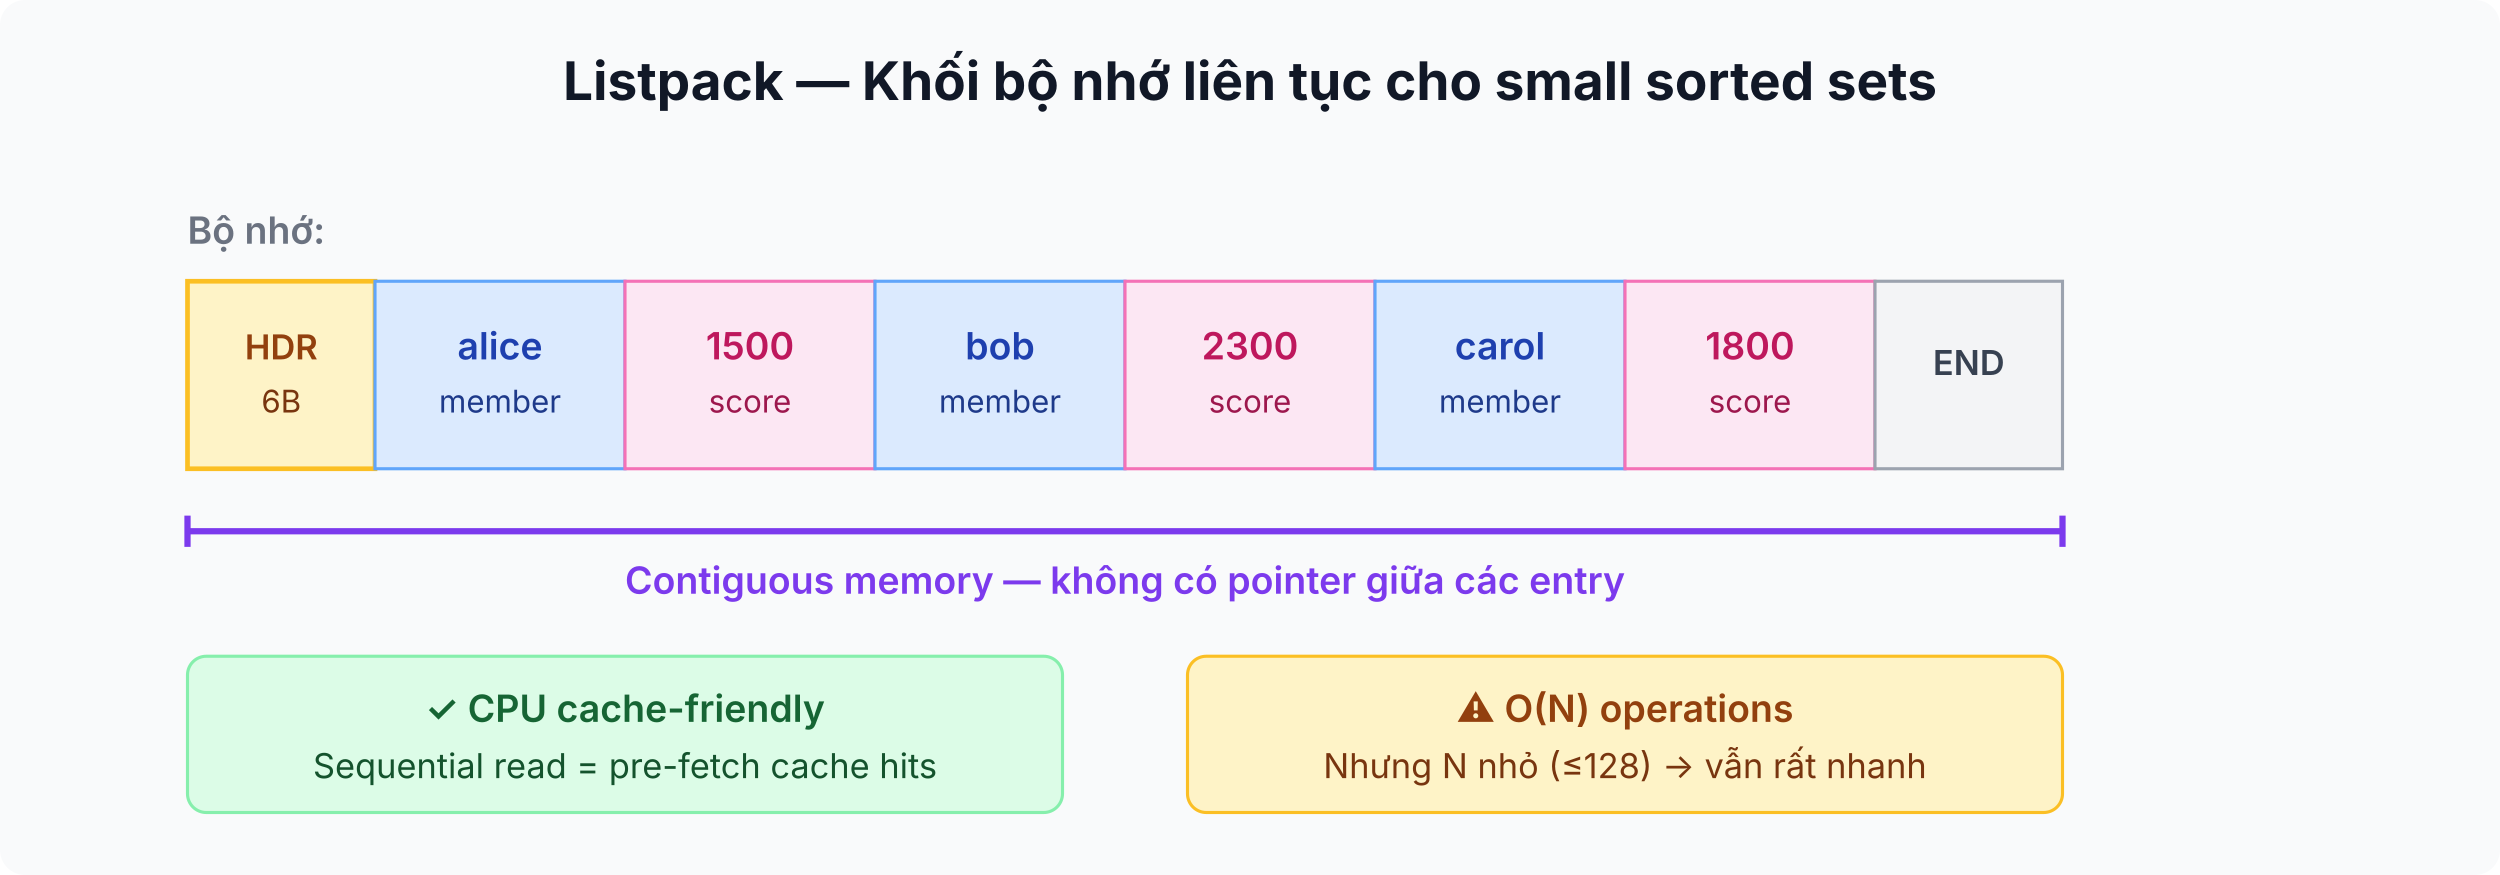
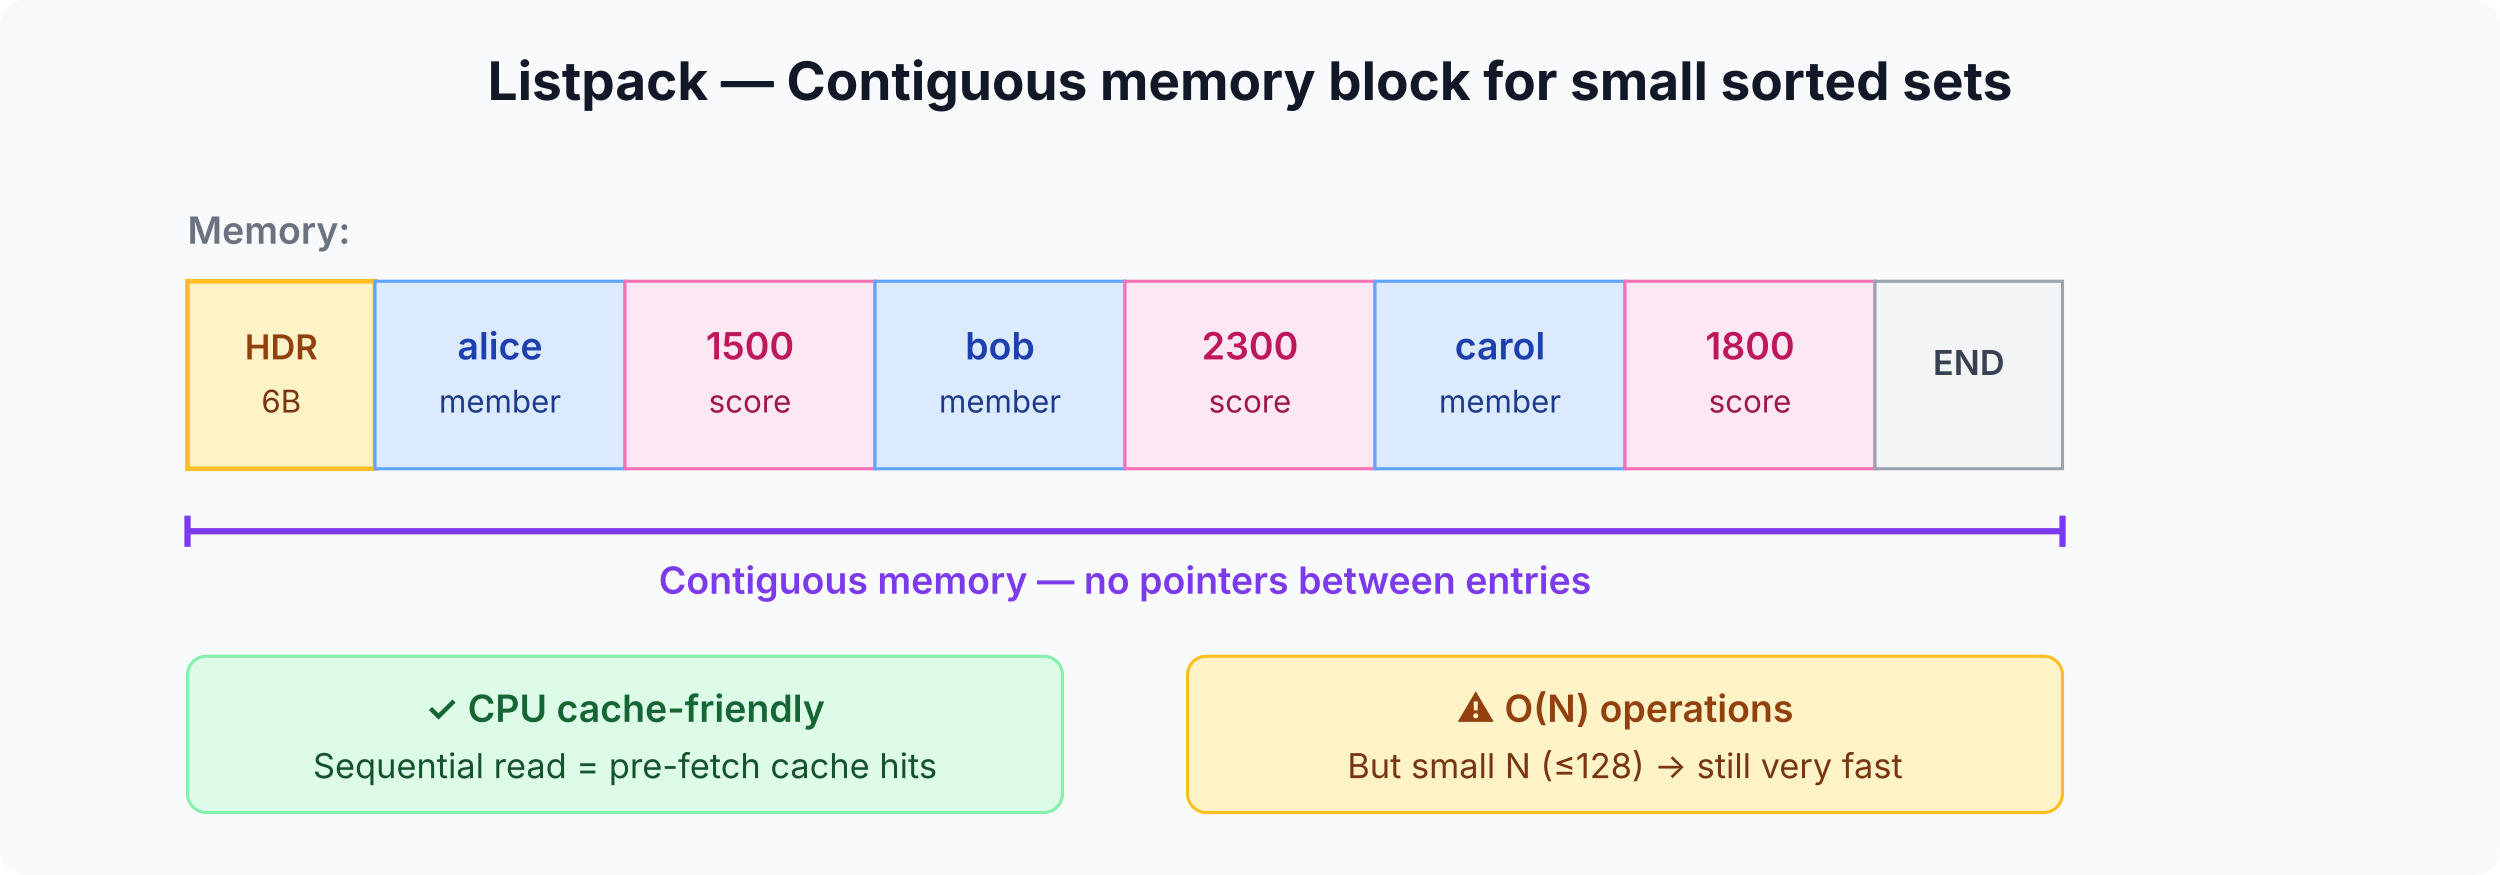
<svg xmlns="http://www.w3.org/2000/svg" viewBox="0 0 800 280" font-family="system-ui, -apple-system, sans-serif">
  <rect width="800" height="280" fill="#f9fafb" rx="8" />
-   <text x="400" y="32" text-anchor="middle" font-size="17" font-weight="bold" fill="#111827">Listpack — Khối bộ nhớ liên tục cho small sorted sets</text>
-   <text x="60" y="78" font-size="12" font-weight="600" fill="#6b7280">Bộ nhớ:</text>
+   <text x="400" y="32" text-anchor="middle" font-size="17" font-weight="bold" fill="#111827">Listpack — Contiguous memory block for small sorted sets</text>
+   <text x="60" y="78" font-size="12" font-weight="600" fill="#6b7280">Memory:</text>
  <rect x="60" y="90" width="60" height="60" fill="#fef3c7" stroke="#fbbf24" stroke-width="1.5" />
  <text x="90" y="115" text-anchor="middle" font-size="11" font-weight="600" fill="#92400e">HDR</text>
  <text x="90" y="132" text-anchor="middle" font-size="10" fill="#78350f">6B</text>
  <rect x="120" y="90" width="80" height="60" fill="#dbeafe" stroke="#60a5fa" />
  <text x="160" y="115" text-anchor="middle" font-size="12" font-weight="600" fill="#1e40af">alice</text>
  <text x="160" y="132" text-anchor="middle" font-size="10" fill="#1e3a8a">member</text>
  <rect x="200" y="90" width="80" height="60" fill="#fce7f3" stroke="#f472b6" />
  <text x="240" y="115" text-anchor="middle" font-size="12" font-weight="600" fill="#be185d">1500</text>
  <text x="240" y="132" text-anchor="middle" font-size="10" fill="#9d174d">score</text>
  <rect x="280" y="90" width="80" height="60" fill="#dbeafe" stroke="#60a5fa" />
  <text x="320" y="115" text-anchor="middle" font-size="12" font-weight="600" fill="#1e40af">bob</text>
  <text x="320" y="132" text-anchor="middle" font-size="10" fill="#1e3a8a">member</text>
  <rect x="360" y="90" width="80" height="60" fill="#fce7f3" stroke="#f472b6" />
  <text x="400" y="115" text-anchor="middle" font-size="12" font-weight="600" fill="#be185d">2300</text>
  <text x="400" y="132" text-anchor="middle" font-size="10" fill="#9d174d">score</text>
  <rect x="440" y="90" width="80" height="60" fill="#dbeafe" stroke="#60a5fa" />
  <text x="480" y="115" text-anchor="middle" font-size="12" font-weight="600" fill="#1e40af">carol</text>
  <text x="480" y="132" text-anchor="middle" font-size="10" fill="#1e3a8a">member</text>
  <rect x="520" y="90" width="80" height="60" fill="#fce7f3" stroke="#f472b6" />
  <text x="560" y="115" text-anchor="middle" font-size="12" font-weight="600" fill="#be185d">1800</text>
  <text x="560" y="132" text-anchor="middle" font-size="10" fill="#9d174d">score</text>
  <rect x="600" y="90" width="60" height="60" fill="#f3f4f6" stroke="#9ca3af" />
  <text x="630" y="120" text-anchor="middle" font-size="11" font-weight="600" fill="#374151">END</text>
  <line x1="60" y1="170" x2="660" y2="170" stroke="#7c3aed" stroke-width="2" />
  <line x1="60" y1="165" x2="60" y2="175" stroke="#7c3aed" stroke-width="2" />
  <line x1="660" y1="165" x2="660" y2="175" stroke="#7c3aed" stroke-width="2" />
-   <text x="360" y="190" text-anchor="middle" font-size="12" font-weight="600" fill="#7c3aed">Contiguous memory — không có pointer giữa các entry</text>
+   <text x="360" y="190" text-anchor="middle" font-size="12" font-weight="600" fill="#7c3aed">Contiguous memory — no pointers between entries</text>
  <rect x="60" y="210" width="280" height="50" fill="#dcfce7" rx="6" stroke="#86efac" />
  <text x="200" y="231" text-anchor="middle" font-size="12" font-weight="600" fill="#166534">✓ CPU cache-friendly</text>
  <text x="200" y="249" text-anchor="middle" font-size="11" fill="#14532d">Sequential read = pre-fetch cache hits</text>
  <rect x="380" y="210" width="280" height="50" fill="#fef3c7" rx="6" stroke="#fbbf24" />
  <text x="520" y="231" text-anchor="middle" font-size="12" font-weight="600" fill="#92400e">⚠ O(N) operations</text>
-   <text x="520" y="249" text-anchor="middle" font-size="11" fill="#78350f">Nhưng N nhỏ (≤128) → vẫn rất nhanh</text>
+   <text x="520" y="249" text-anchor="middle" font-size="11" fill="#78350f">But small N (≤128) → still very fast</text>
</svg>
